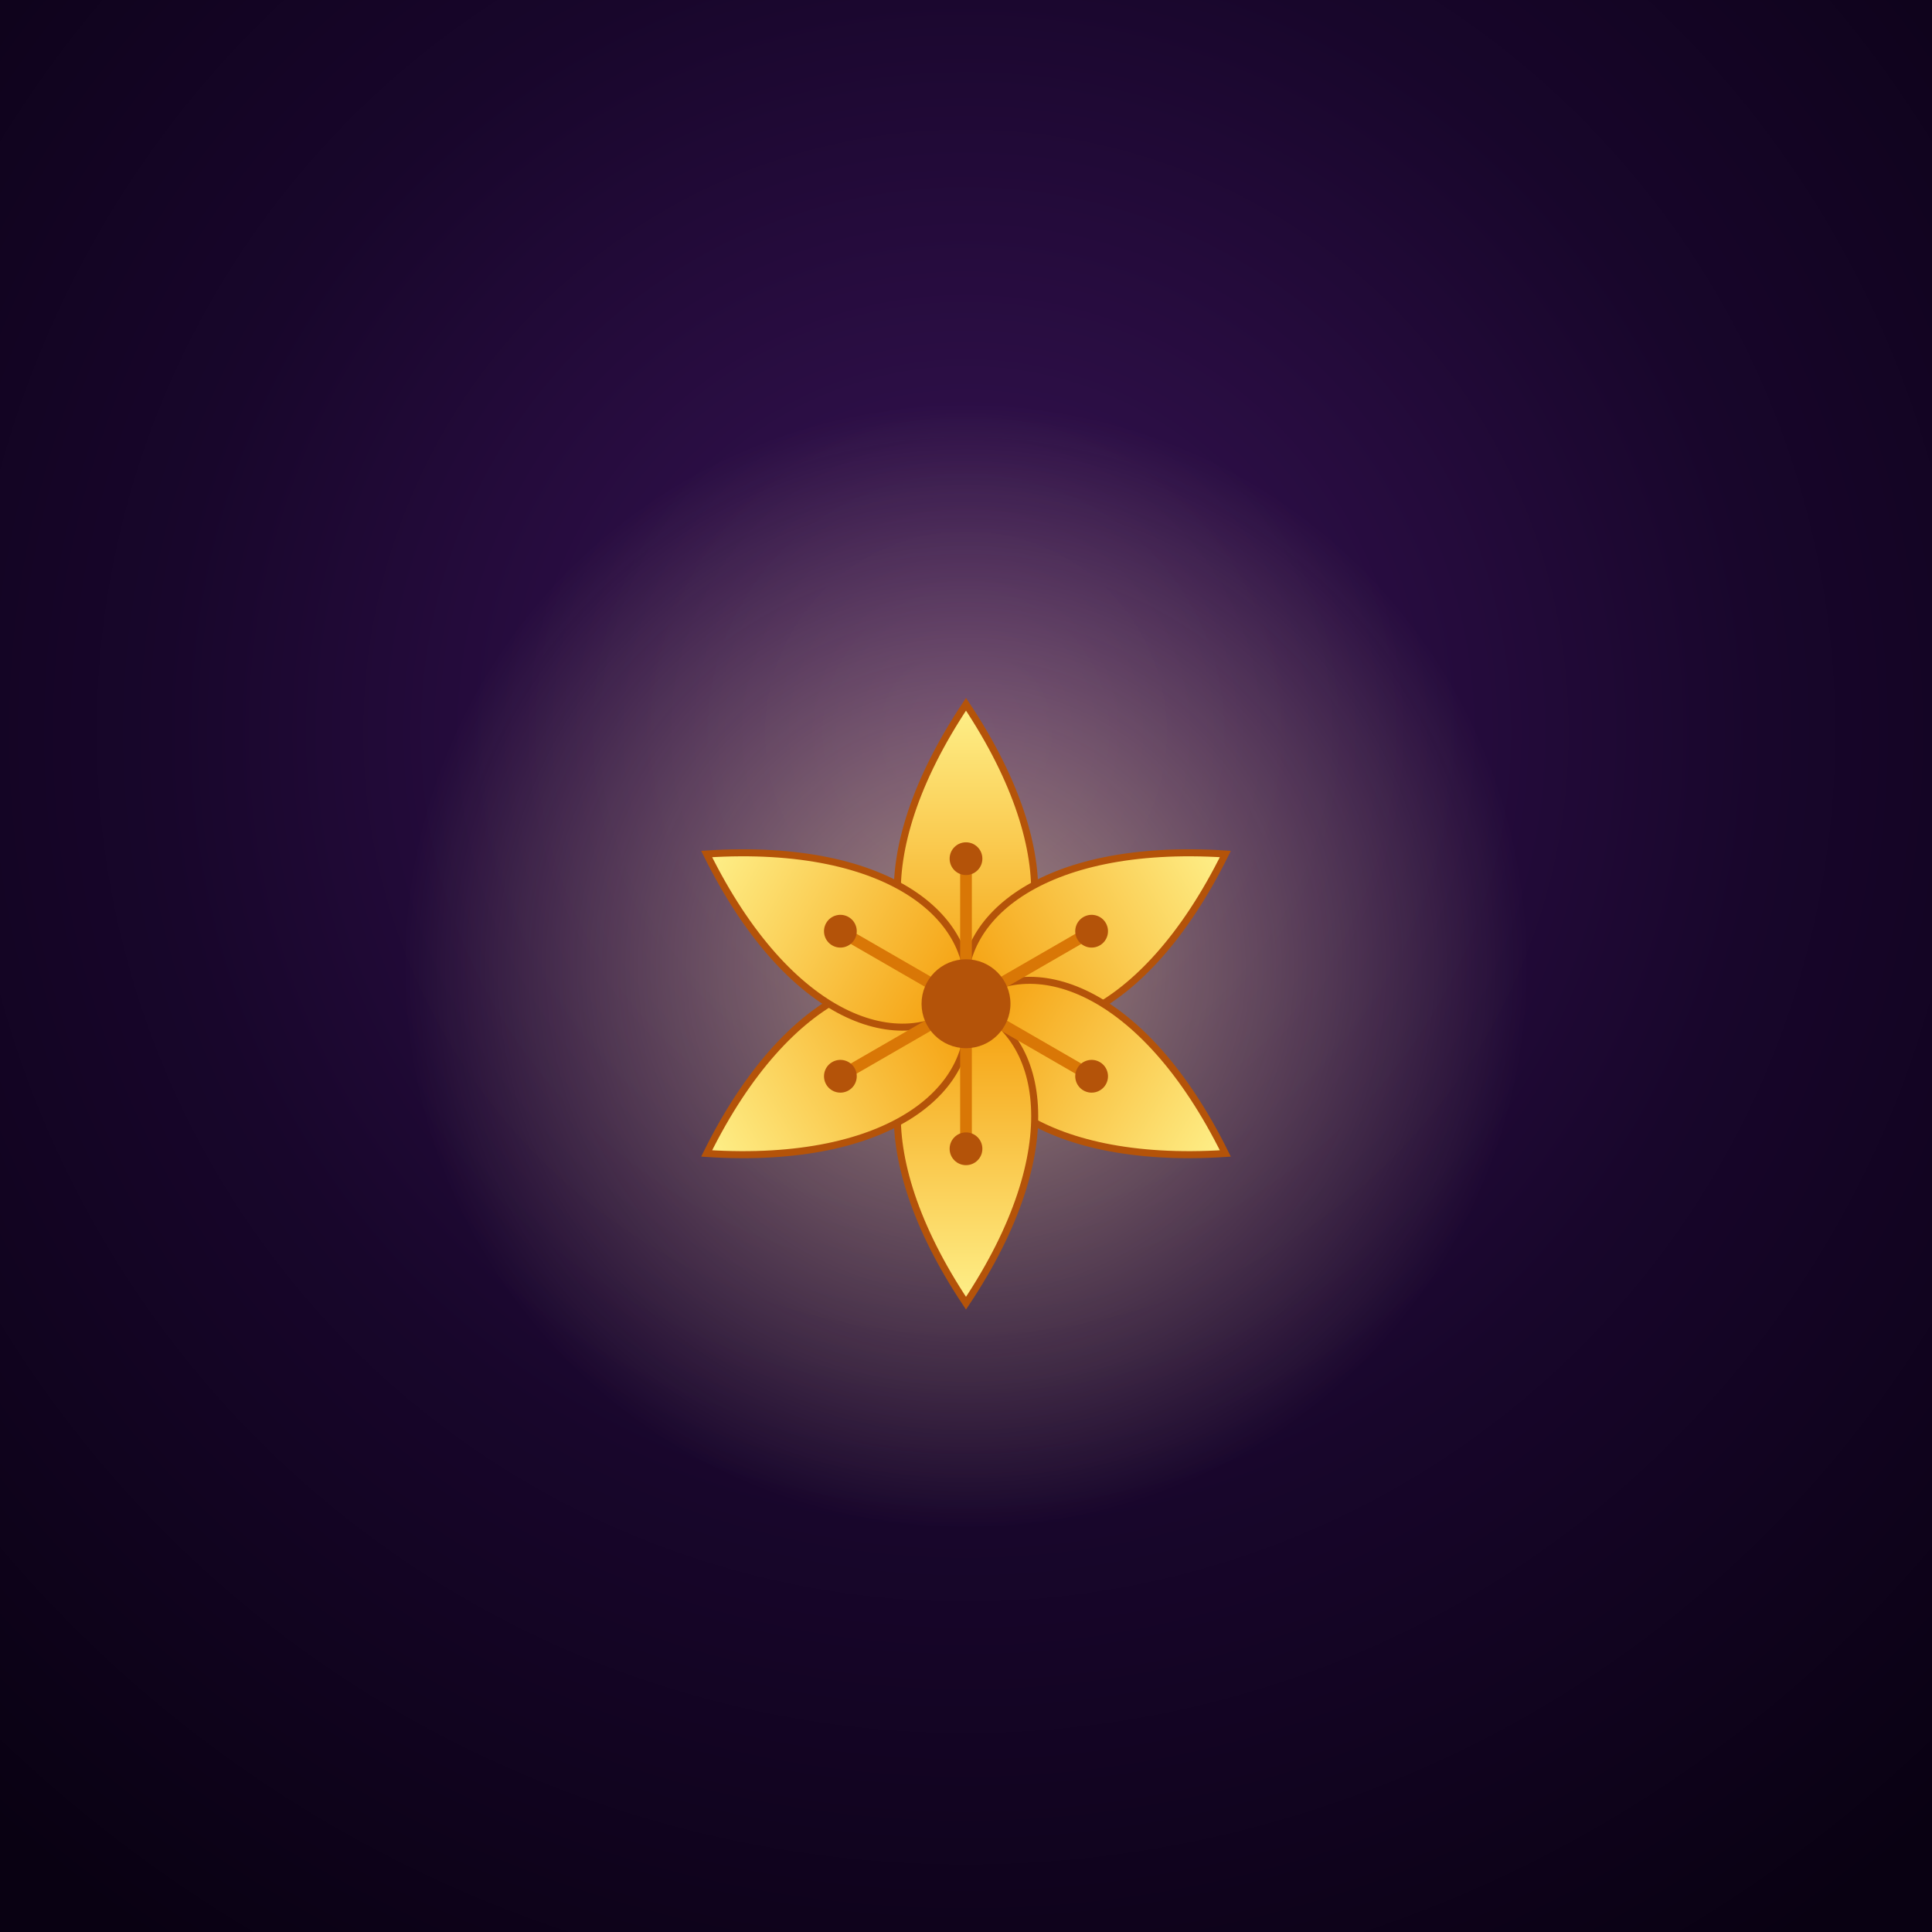
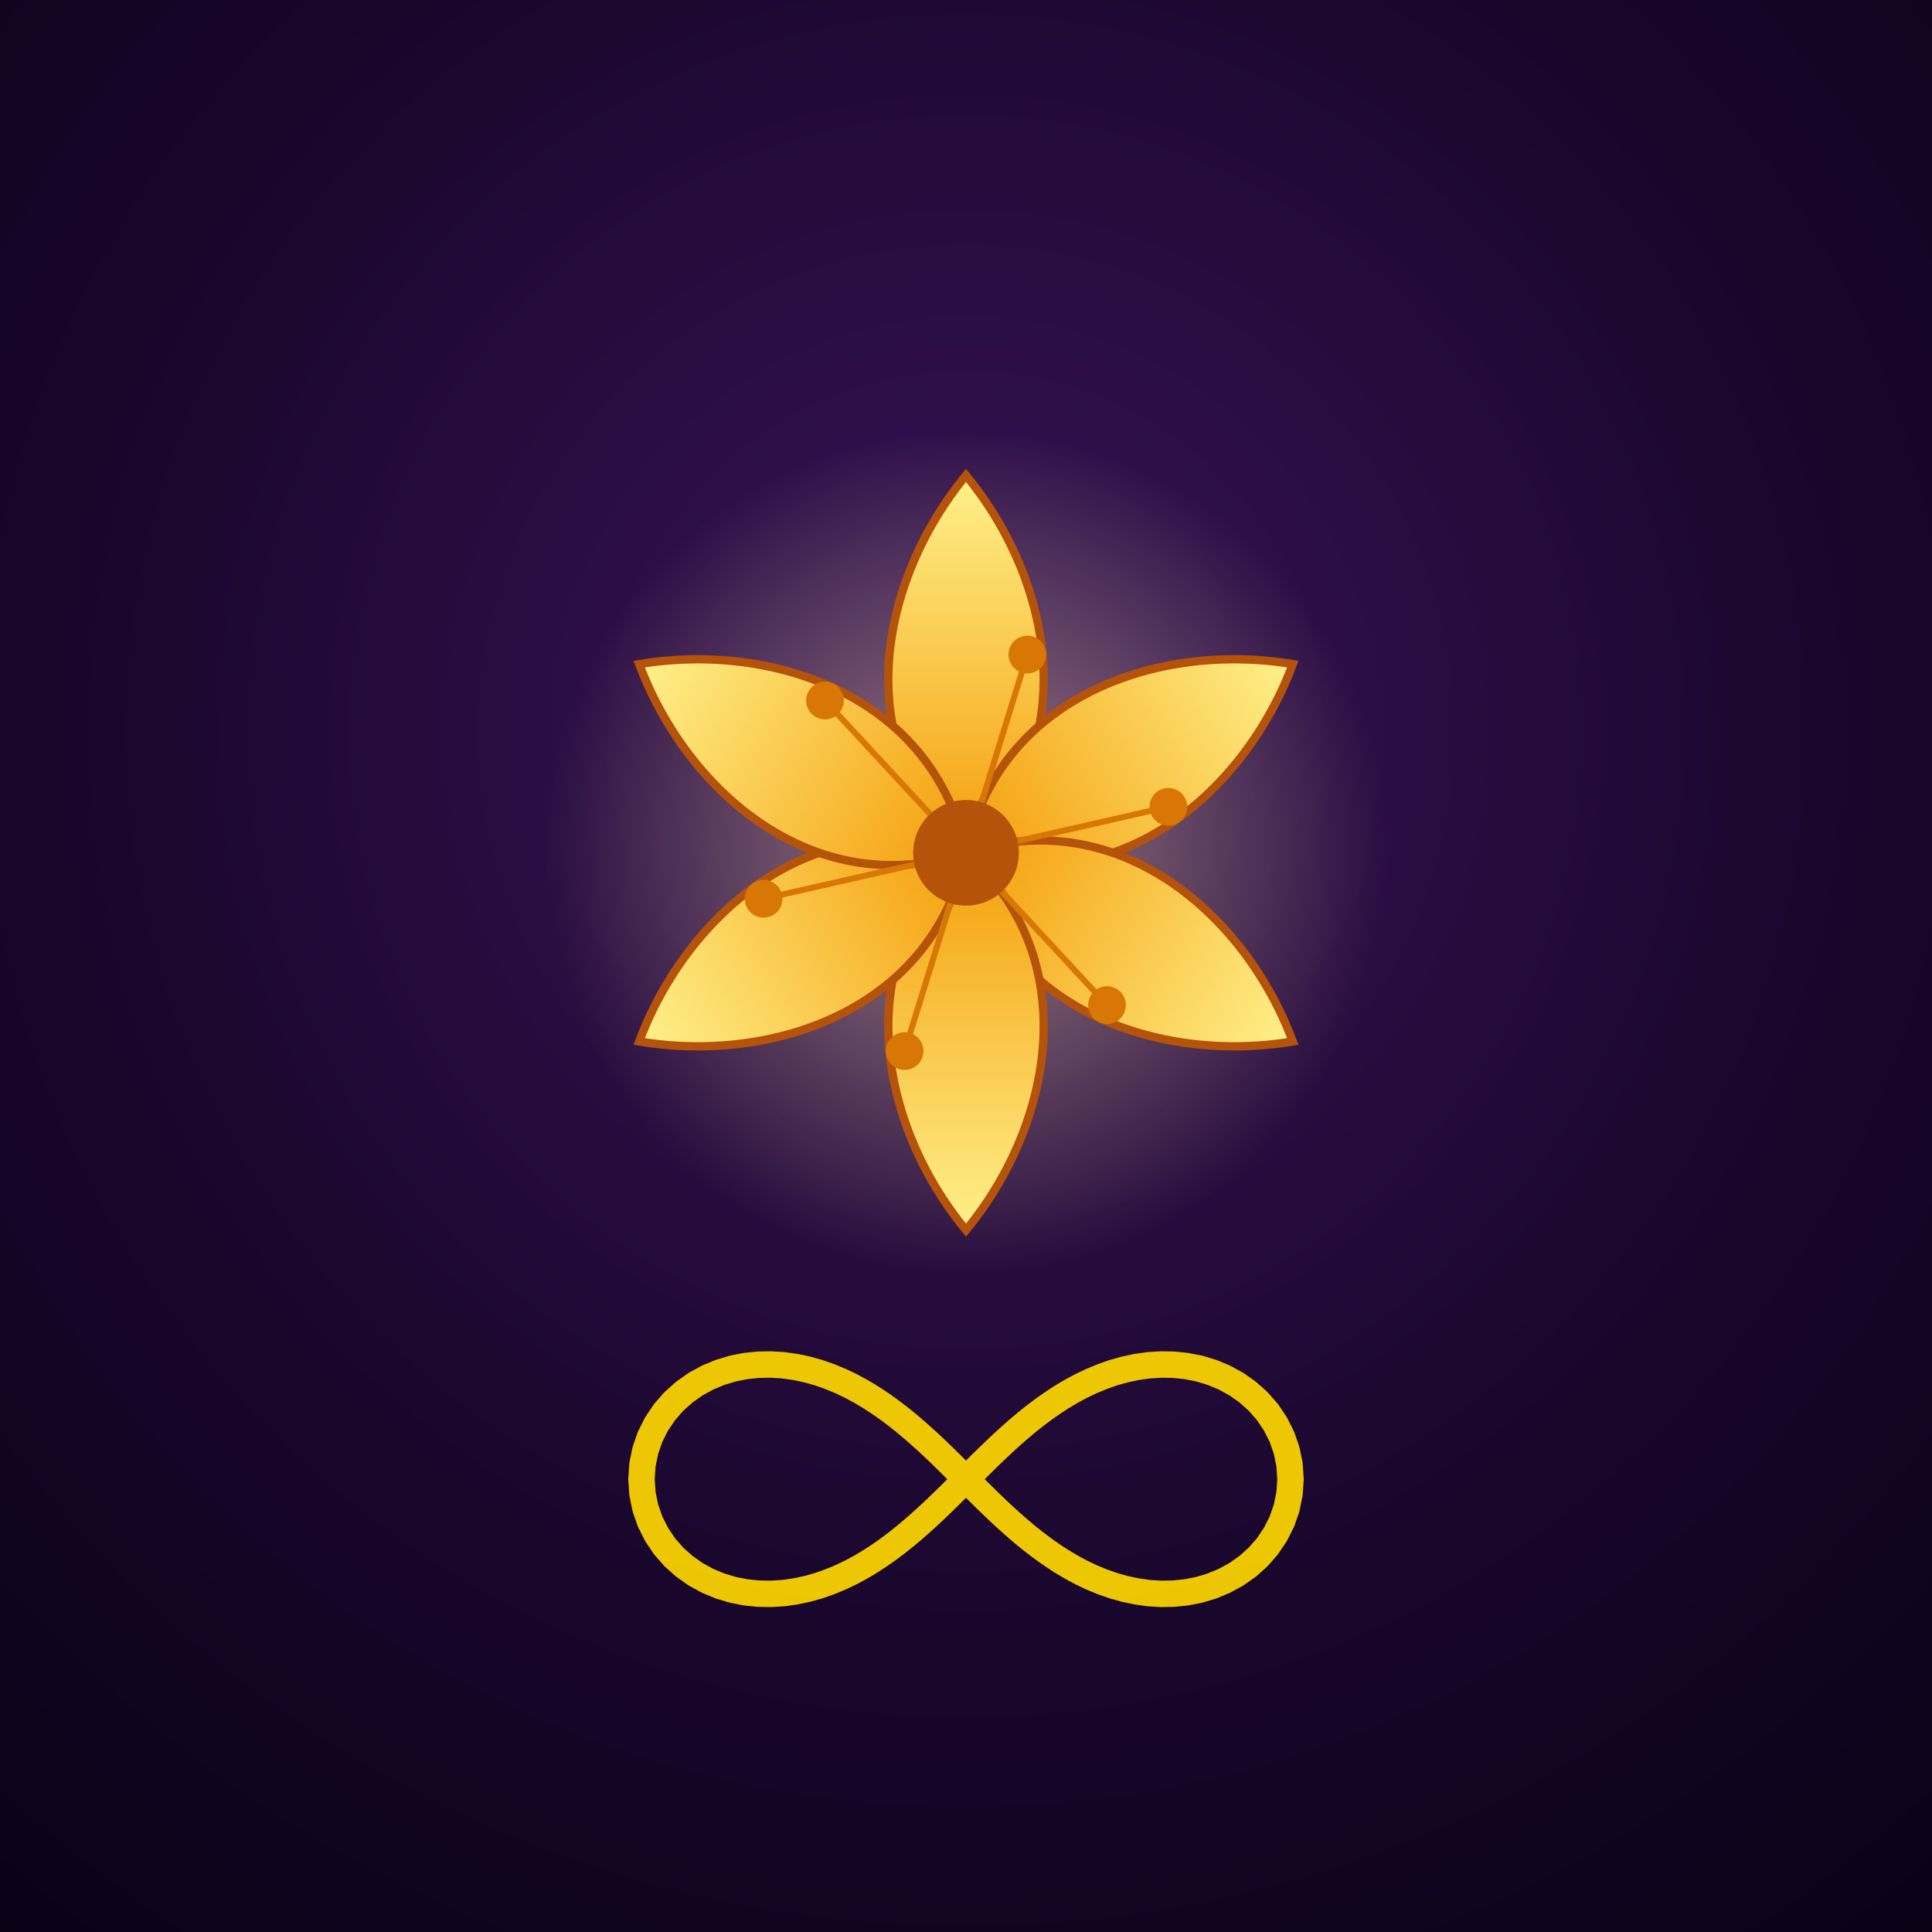
<svg xmlns="http://www.w3.org/2000/svg" viewBox="0 0 512 512">
  <defs>
-     <radialGradient id="bg" cx="50%" cy="38%" r="75%">
+     <radialGradient id="bg" cx="50%" cy="38%" r="85%">
      <stop offset="0%" stop-color="#3a1458" />
      <stop offset="55%" stop-color="#18062B" />
      <stop offset="100%" stop-color="#090112" />
    </radialGradient>
-     <linearGradient id="petal" x1="0" y1="0" x2="0" y2="1">
-       <stop offset="0%" stop-color="#FEF08A" />
-       <stop offset="100%" stop-color="#F59E0B" />
+     <linearGradient id="petal" x1="0" y1="1" x2="0" y2="0">
+       <stop offset="0%" stop-color="#F59E0B" />
+       <stop offset="100%" stop-color="#FEF08A" />
    </linearGradient>
    <radialGradient id="glow" cx="50%" cy="50%" r="50%">
-       <stop offset="0%" stop-color="#FFE9A8" stop-opacity="0.55" />
+       <stop offset="0%" stop-color="#FFE9A8" stop-opacity=".5" />
      <stop offset="100%" stop-color="#FFE9A8" stop-opacity="0" />
    </radialGradient>
  </defs>
  <rect width="512" height="512" fill="url(#bg)" />
-   <circle cx="256" cy="256" r="150" fill="url(#glow)" />
-   <g transform="translate(256,266) scale(0.62)">
-     <path d="M0,0 C34,-12 44,-62 0,-128 C-44,-62 -34,-12 0,0 Z" fill="url(#petal)" stroke="#B45309" stroke-width="3" transform="rotate(0)" />
-     <path d="M0,0 C34,-12 44,-62 0,-128 C-44,-62 -34,-12 0,0 Z" fill="url(#petal)" stroke="#B45309" stroke-width="3" transform="rotate(60)" />
-     <path d="M0,0 C34,-12 44,-62 0,-128 C-44,-62 -34,-12 0,0 Z" fill="url(#petal)" stroke="#B45309" stroke-width="3" transform="rotate(120)" />
-     <path d="M0,0 C34,-12 44,-62 0,-128 C-44,-62 -34,-12 0,0 Z" fill="url(#petal)" stroke="#B45309" stroke-width="3" transform="rotate(180)" />
-     <path d="M0,0 C34,-12 44,-62 0,-128 C-44,-62 -34,-12 0,0 Z" fill="url(#petal)" stroke="#B45309" stroke-width="3" transform="rotate(240)" />
-     <path d="M0,0 C34,-12 44,-62 0,-128 C-44,-62 -34,-12 0,0 Z" fill="url(#petal)" stroke="#B45309" stroke-width="3" transform="rotate(300)" />
-     <line x1="0" y1="0" x2="0" y2="-62" stroke="#D97706" stroke-width="5" stroke-linecap="round" transform="rotate(0)" />
-     <circle cx="0" cy="-62" r="7" fill="#B45309" transform="rotate(0)" />
-     <line x1="0" y1="0" x2="0" y2="-62" stroke="#D97706" stroke-width="5" stroke-linecap="round" transform="rotate(60)" />
-     <circle cx="0" cy="-62" r="7" fill="#B45309" transform="rotate(60)" />
-     <line x1="0" y1="0" x2="0" y2="-62" stroke="#D97706" stroke-width="5" stroke-linecap="round" transform="rotate(120)" />
-     <circle cx="0" cy="-62" r="7" fill="#B45309" transform="rotate(120)" />
-     <line x1="0" y1="0" x2="0" y2="-62" stroke="#D97706" stroke-width="5" stroke-linecap="round" transform="rotate(180)" />
-     <circle cx="0" cy="-62" r="7" fill="#B45309" transform="rotate(180)" />
-     <line x1="0" y1="0" x2="0" y2="-62" stroke="#D97706" stroke-width="5" stroke-linecap="round" transform="rotate(240)" />
-     <circle cx="0" cy="-62" r="7" fill="#B45309" transform="rotate(240)" />
-     <line x1="0" y1="0" x2="0" y2="-62" stroke="#D97706" stroke-width="5" stroke-linecap="round" transform="rotate(300)" />
-     <circle cx="0" cy="-62" r="7" fill="#B45309" transform="rotate(300)" />
-     <circle cx="0" cy="0" r="19" fill="#B45309" />
+   <g transform="translate(256 226)">
+     <circle r="112" fill="url(#glow)" />
+     <path d="M0 0C31.5 -28 23.1 -72 0 -100C-23.1 -72 -31.5 -28 0 0Z" transform="rotate(0)" fill="url(#petal)" stroke="#B45309" stroke-width="2.2" />
+     <path d="M0 0C31.5 -28 23.1 -72 0 -100C-23.1 -72 -31.5 -28 0 0Z" transform="rotate(60)" fill="url(#petal)" stroke="#B45309" stroke-width="2.2" />
+     <path d="M0 0C31.5 -28 23.1 -72 0 -100C-23.1 -72 -31.5 -28 0 0Z" transform="rotate(120)" fill="url(#petal)" stroke="#B45309" stroke-width="2.2" />
+     <path d="M0 0C31.5 -28 23.1 -72 0 -100C-23.1 -72 -31.5 -28 0 0Z" transform="rotate(180)" fill="url(#petal)" stroke="#B45309" stroke-width="2.2" />
+     <path d="M0 0C31.5 -28 23.1 -72 0 -100C-23.1 -72 -31.5 -28 0 0Z" transform="rotate(240)" fill="url(#petal)" stroke="#B45309" stroke-width="2.2" />
+     <path d="M0 0C31.5 -28 23.1 -72 0 -100C-23.1 -72 -31.5 -28 0 0Z" transform="rotate(300)" fill="url(#petal)" stroke="#B45309" stroke-width="2.2" />
+     <g transform="rotate(17.2)">
+       <path d="M0 0V-55" stroke="#D97706" stroke-width="1.6" fill="none" />
+       <circle cy="-55" r="5" fill="#D97706" />
+     </g>
+     <g transform="rotate(77.2)">
+       <path d="M0 0V-55" stroke="#D97706" stroke-width="1.6" fill="none" />
+       <circle cy="-55" r="5" fill="#D97706" />
+     </g>
+     <g transform="rotate(137.2)">
+       <path d="M0 0V-55" stroke="#D97706" stroke-width="1.6" fill="none" />
+       <circle cy="-55" r="5" fill="#D97706" />
+     </g>
+     <g transform="rotate(197.2)">
+       <path d="M0 0V-55" stroke="#D97706" stroke-width="1.6" fill="none" />
+       <circle cy="-55" r="5" fill="#D97706" />
+     </g>
+     <g transform="rotate(257.2)">
+       <path d="M0 0V-55" stroke="#D97706" stroke-width="1.6" fill="none" />
+       <circle cy="-55" r="5" fill="#D97706" />
+     </g>
+     <g transform="rotate(317.2)">
+       <path d="M0 0V-55" stroke="#D97706" stroke-width="1.6" fill="none" />
+       <circle cy="-55" r="5" fill="#D97706" />
+     </g>
+     <circle r="14" fill="#B45309" />
  </g>
+   <path d="M342 392L341.74 395.85L340.97 399.62L339.71 403.24L338 406.64L335.89 409.78L333.42 412.6L330.66 415.07L327.67 417.18L324.5 418.92L321.21 420.29L317.84 421.31L314.45 421.98L311.06 422.33L307.71 422.39L304.42 422.19L301.2 421.74L298.07 421.07L295.04 420.22L292.11 419.19L289.28 418.02L286.55 416.72L283.93 415.31L281.39 413.8L278.95 412.21L276.6 410.56L274.31 408.84L272.1 407.08L269.95 405.27L267.86 403.43L265.81 401.57L263.8 399.68L261.82 397.77L259.87 395.85L257.93 393.93L256 392L254.07 390.07L252.13 388.15L250.18 386.23L248.2 384.32L246.19 382.43L244.14 380.57L242.05 378.73L239.9 376.92L237.69 375.16L235.4 373.44L233.05 371.79L230.61 370.2L228.07 368.69L225.45 367.28L222.72 365.98L219.89 364.81L216.96 363.78L213.93 362.93L210.8 362.26L207.58 361.81L204.29 361.61L200.94 361.67L197.55 362.02L194.16 362.69L190.79 363.71L187.5 365.08L184.33 366.82L181.34 368.93L178.58 371.4L176.11 374.22L174 377.36L172.29 380.76L171.03 384.38L170.26 388.15L170 392L170.26 395.85L171.03 399.62L172.29 403.24L174 406.64L176.11 409.78L178.58 412.6L181.34 415.07L184.33 417.18L187.5 418.92L190.79 420.29L194.16 421.31L197.55 421.98L200.94 422.33L204.29 422.39L207.58 422.19L210.8 421.74L213.93 421.07L216.96 420.22L219.89 419.19L222.72 418.02L225.45 416.72L228.07 415.31L230.61 413.8L233.05 412.21L235.4 410.56L237.69 408.84L239.9 407.08L242.05 405.27L244.14 403.43L246.19 401.57L248.2 399.68L250.18 397.77L252.13 395.85L254.07 393.93L256 392L257.93 390.07L259.87 388.15L261.82 386.23L263.8 384.32L265.81 382.43L267.86 380.57L269.95 378.73L272.1 376.92L274.31 375.16L276.6 373.44L278.95 371.79L281.39 370.2L283.93 368.69L286.55 367.28L289.28 365.98L292.11 364.81L295.04 363.78L298.07 362.93L301.2 362.26L304.42 361.81L307.71 361.61L311.06 361.67L314.45 362.02L317.84 362.69L321.21 363.71L324.5 365.08L327.67 366.82L330.66 368.93L333.42 371.4L335.89 374.22L338 377.36L339.71 380.76L340.97 384.38L341.74 388.15L342 392Z" fill="none" stroke="#FFD700" stroke-width="7" stroke-linejoin="round" opacity=".92" />
</svg>
